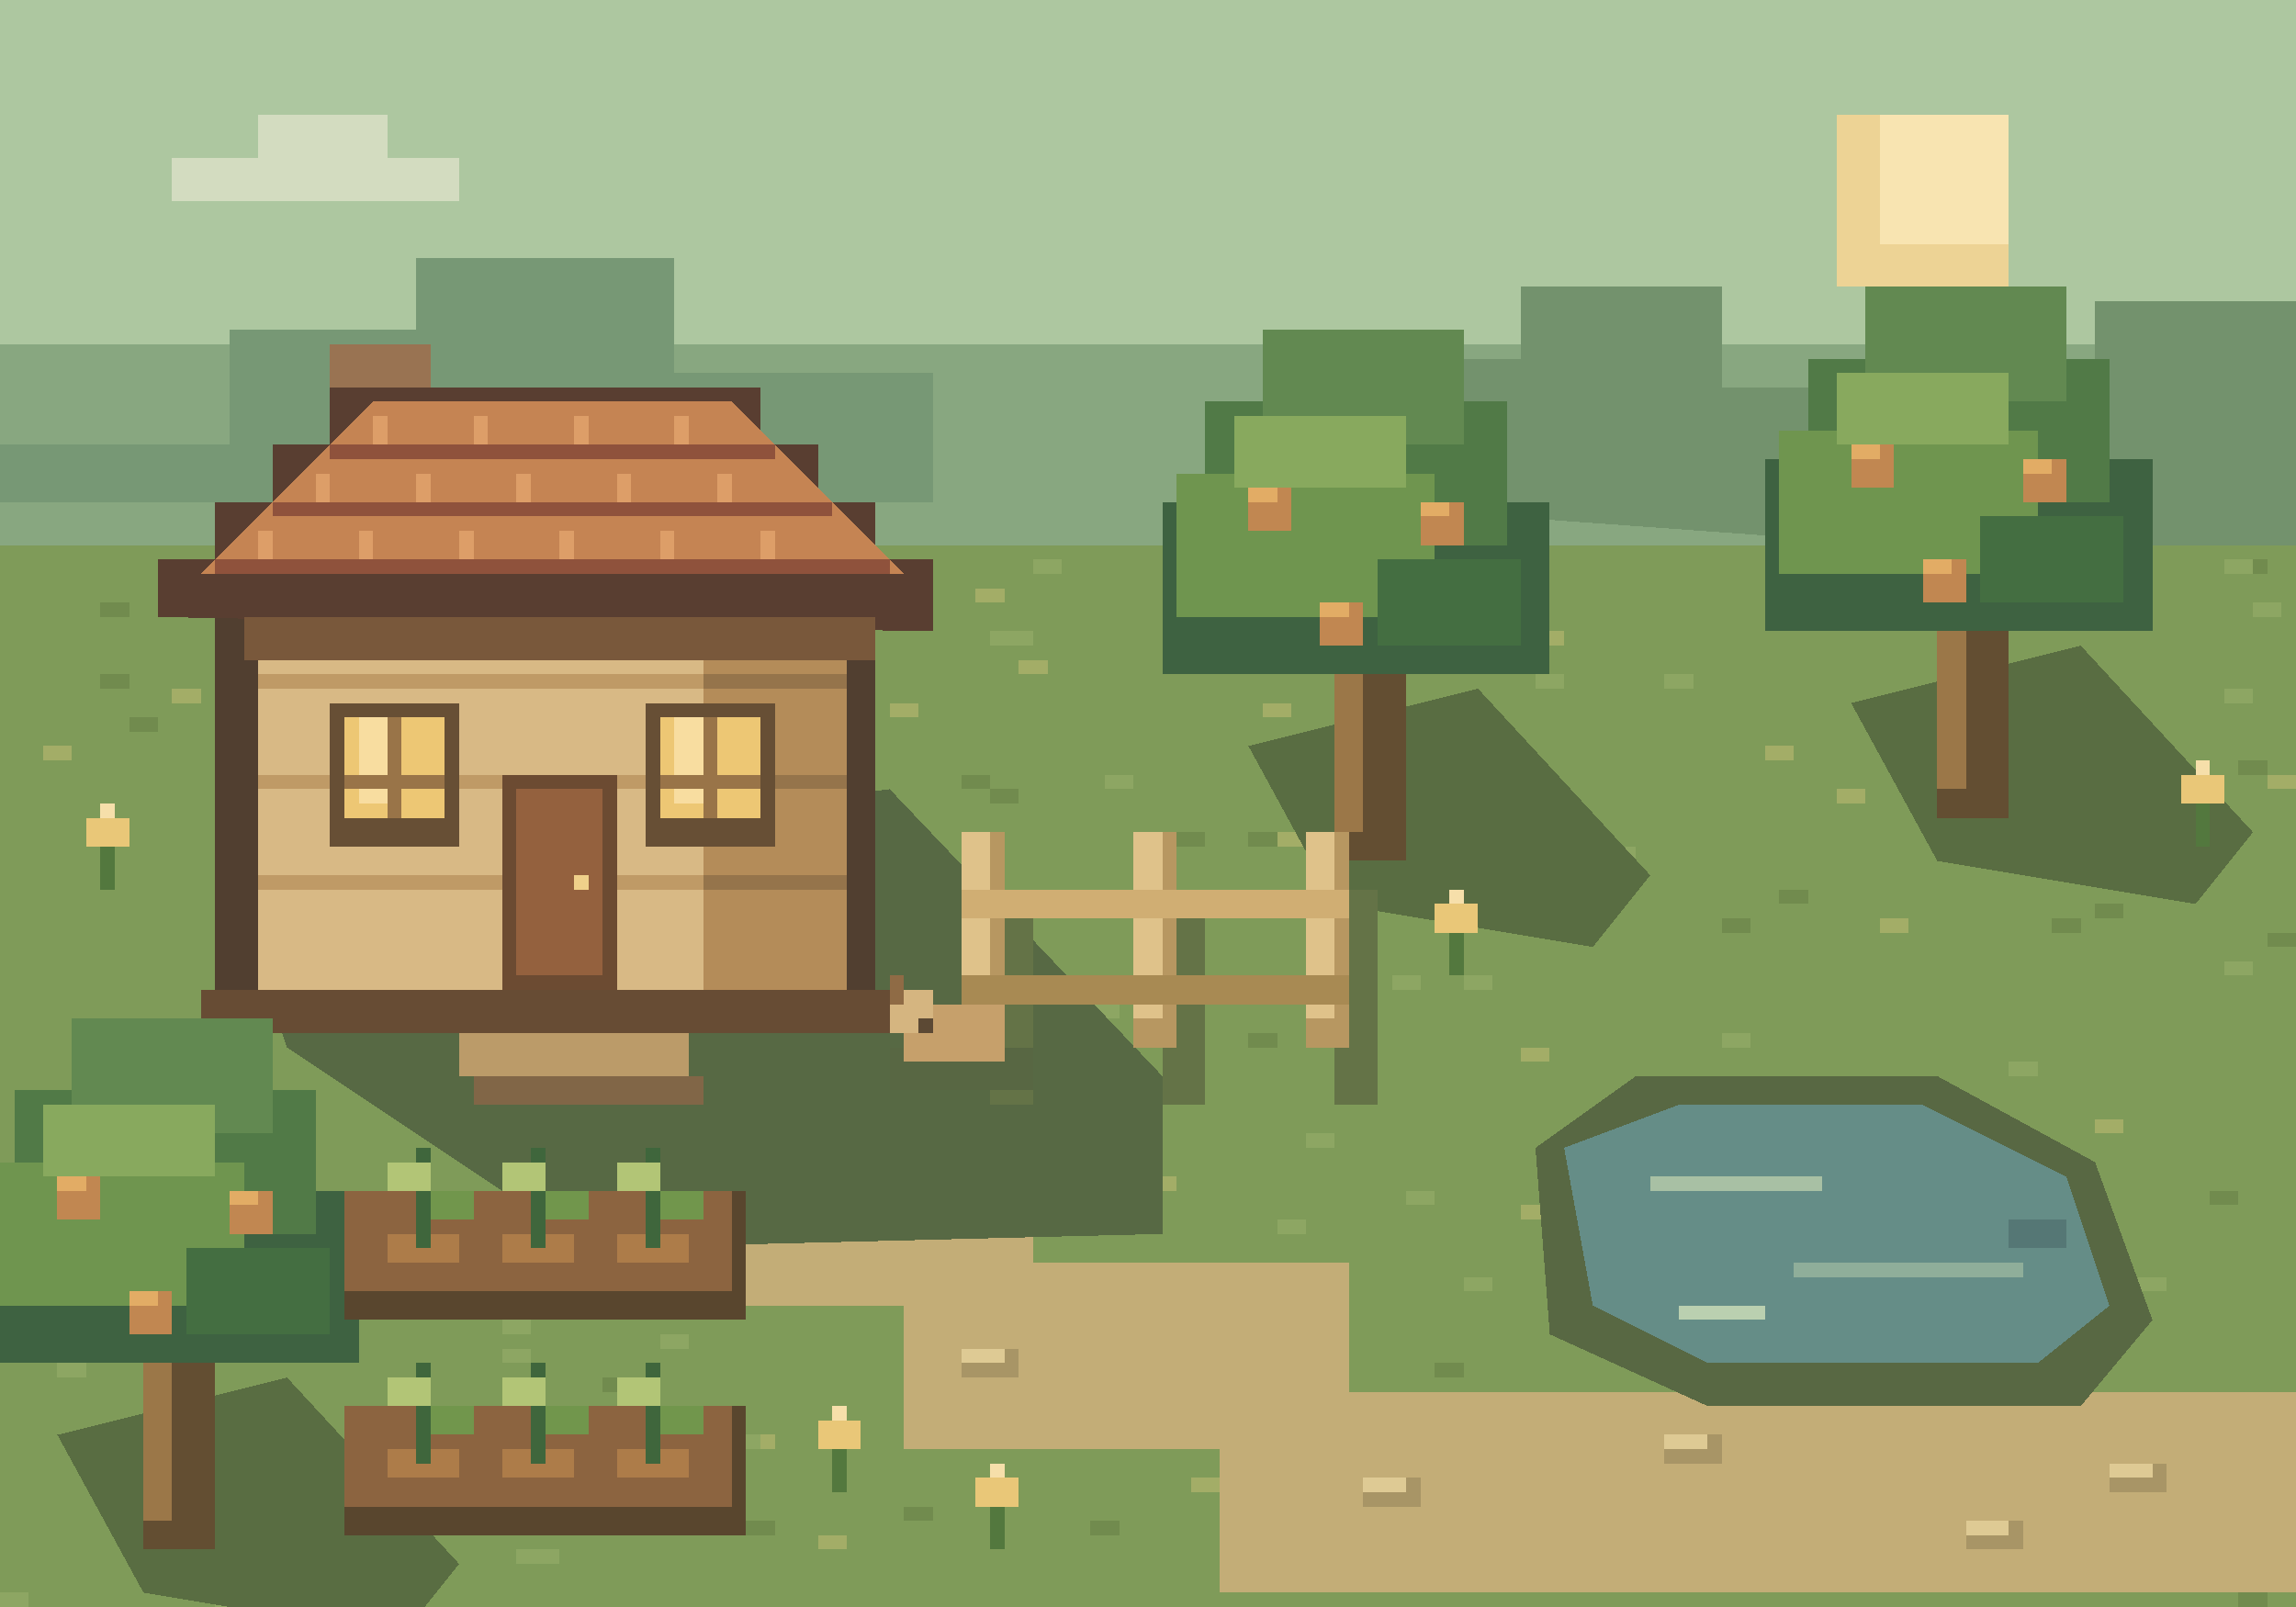
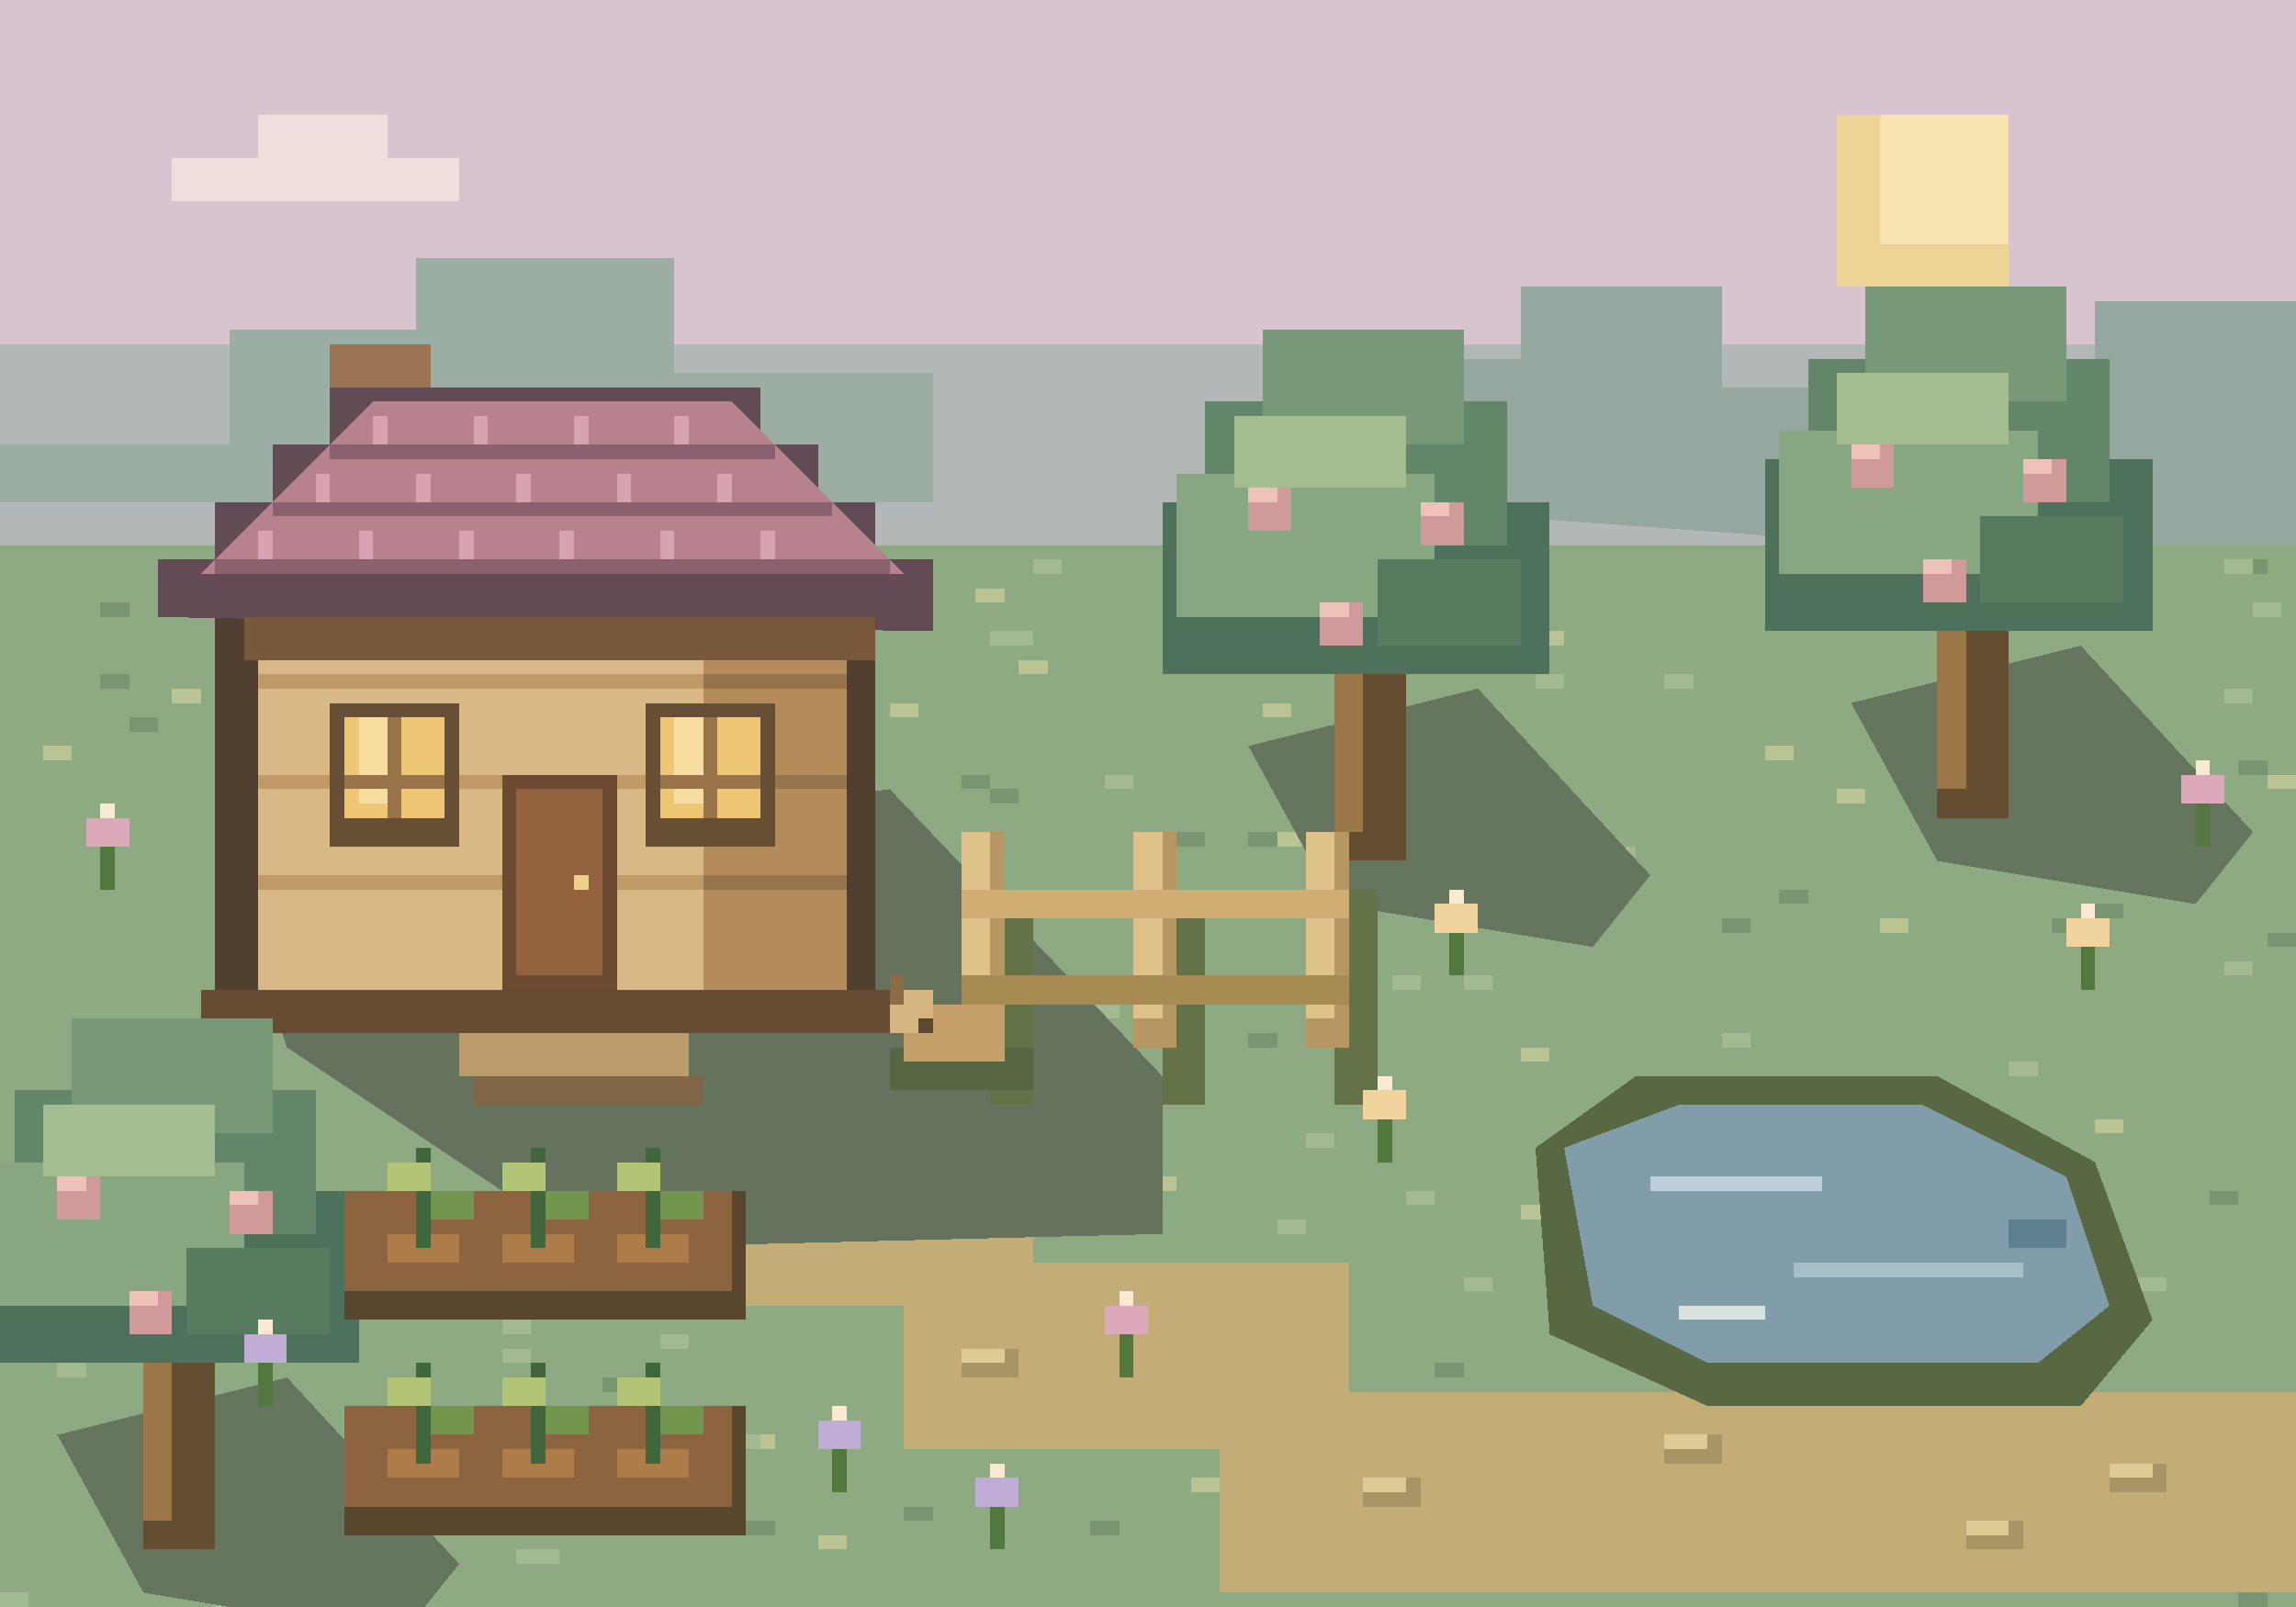
<svg xmlns="http://www.w3.org/2000/svg" width="640" height="448" viewBox="0 0 160 112" shape-rendering="crispEdges">
-   <rect x="0" y="0" width="160" height="112" fill="#adc7a0" />
-   <rect x="0" y="24" width="160" height="16" fill="#88a780" />
-   <polygon points="0,31 16,31 16,23 29,23 29,18 47,18 47,26 65,26 65,35 0,35" fill="#779875" />
-   <polygon points="91,35 91,25 106,25 106,20 120,20 120,27 146,27 146,21 160,21 160,40" fill="#73926d" />
+   <rect x="0" y="0" width="160" height="112" fill="#d7c4cf" />
+   <rect x="0" y="24" width="160" height="16" fill="#b1b8b7" />
+   <polygon points="0,31 16,31 16,23 29,23 29,18 47,18 47,26 65,26 65,35 0,35" fill="#9caea4" />
+   <polygon points="91,35 91,25 106,25 106,20 120,20 120,27 146,27 146,21 160,21 160,40" fill="#96a79f" />
  <rect x="128" y="8" width="12" height="12" fill="#edd395" />
  <rect x="131" y="8" width="9" height="9" fill="#f8e4b1" />
-   <rect x="12" y="11" width="20" height="3" fill="#d3dcc0" />
-   <rect x="18" y="8" width="9" height="3" fill="#d3dcc0" />
-   <rect x="0" y="38" width="160" height="74" fill="#7f9b59" />
-   <rect x="82" y="58" width="2" height="1" fill="#718b4e" />
-   <rect x="12" y="48" width="2" height="1" fill="#a3ad67" />
-   <rect x="24" y="85" width="2" height="1" fill="#a3ad67" />
-   <rect x="14" y="103" width="2" height="1" fill="#8da663" />
-   <rect x="9" y="50" width="2" height="1" fill="#718b4e" />
-   <rect x="107" y="47" width="2" height="1" fill="#8da663" />
-   <rect x="23" y="109" width="2" height="1" fill="#718b4e" />
-   <rect x="15" y="111" width="2" height="1" fill="#8da663" />
-   <rect x="57" y="46" width="2" height="1" fill="#a3ad67" />
-   <rect x="149" y="89" width="2" height="1" fill="#8da663" />
-   <rect x="56" y="44" width="2" height="1" fill="#a3ad67" />
-   <rect x="34" y="76" width="2" height="1" fill="#718b4e" />
-   <rect x="36" y="108" width="2" height="1" fill="#8da663" />
-   <rect x="146" y="78" width="2" height="1" fill="#a3ad67" />
-   <rect x="46" y="52" width="2" height="1" fill="#a3ad67" />
-   <rect x="146" y="63" width="2" height="1" fill="#718b4e" />
-   <rect x="24" y="109" width="2" height="1" fill="#a3ad67" />
-   <rect x="16" y="111" width="2" height="1" fill="#8da663" />
-   <rect x="158" y="65" width="2" height="1" fill="#718b4e" />
-   <rect x="136" y="93" width="2" height="1" fill="#718b4e" />
-   <rect x="119" y="97" width="2" height="1" fill="#718b4e" />
-   <rect x="76" y="70" width="2" height="1" fill="#8da663" />
-   <rect x="62" y="49" width="2" height="1" fill="#a3ad67" />
-   <rect x="76" y="106" width="2" height="1" fill="#718b4e" />
-   <rect x="87" y="96" width="2" height="1" fill="#718b4e" />
-   <rect x="155" y="48" width="2" height="1" fill="#8da663" />
-   <rect x="131" y="92" width="2" height="1" fill="#8da663" />
-   <rect x="87" y="58" width="2" height="1" fill="#718b4e" />
-   <rect x="107" y="44" width="2" height="1" fill="#a3ad67" />
-   <rect x="19" y="110" width="2" height="1" fill="#a3ad67" />
-   <rect x="80" y="82" width="2" height="1" fill="#a3ad67" />
-   <rect x="89" y="102" width="2" height="1" fill="#a3ad67" />
-   <rect x="116" y="47" width="2" height="1" fill="#8da663" />
-   <rect x="69" y="99" width="2" height="1" fill="#a3ad67" />
-   <rect x="16" y="46" width="2" height="1" fill="#a3ad67" />
-   <rect x="79" y="96" width="2" height="1" fill="#718b4e" />
-   <rect x="98" y="83" width="2" height="1" fill="#8da663" />
-   <rect x="118" y="84" width="2" height="1" fill="#8da663" />
-   <rect x="156" y="53" width="2" height="1" fill="#718b4e" />
-   <rect x="15" y="66" width="2" height="1" fill="#718b4e" />
-   <rect x="33" y="70" width="2" height="1" fill="#718b4e" />
-   <rect x="100" y="102" width="2" height="1" fill="#8da663" />
-   <rect x="42" y="96" width="2" height="1" fill="#718b4e" />
-   <rect x="140" y="74" width="2" height="1" fill="#8da663" />
-   <rect x="110" y="109" width="2" height="1" fill="#718b4e" />
-   <rect x="106" y="84" width="2" height="1" fill="#a3ad67" />
-   <rect x="97" y="68" width="2" height="1" fill="#8da663" />
-   <rect x="21" y="61" width="2" height="1" fill="#8da663" />
-   <rect x="59" y="68" width="2" height="1" fill="#8da663" />
-   <rect x="124" y="62" width="2" height="1" fill="#718b4e" />
-   <rect x="72" y="39" width="2" height="1" fill="#8da663" />
-   <rect x="107" y="107" width="2" height="1" fill="#718b4e" />
-   <rect x="156" y="111" width="2" height="1" fill="#718b4e" />
-   <rect x="32" y="104" width="2" height="1" fill="#a3ad67" />
-   <rect x="13" y="97" width="2" height="1" fill="#a3ad67" />
-   <rect x="143" y="89" width="2" height="1" fill="#718b4e" />
-   <rect x="102" y="89" width="2" height="1" fill="#8da663" />
-   <rect x="123" y="90" width="2" height="1" fill="#8da663" />
-   <rect x="48" y="47" width="2" height="1" fill="#8da663" />
-   <rect x="112" y="59" width="2" height="1" fill="#8da663" />
-   <rect x="87" y="45" width="2" height="1" fill="#8da663" />
-   <rect x="0" y="111" width="2" height="1" fill="#8da663" />
-   <rect x="137" y="51" width="2" height="1" fill="#718b4e" />
-   <rect x="157" y="42" width="2" height="1" fill="#8da663" />
-   <rect x="53" y="87" width="2" height="1" fill="#8da663" />
-   <rect x="64" y="83" width="2" height="1" fill="#a3ad67" />
-   <rect x="93" y="99" width="2" height="1" fill="#8da663" />
-   <rect x="29" y="101" width="2" height="1" fill="#718b4e" />
-   <rect x="122" y="100" width="2" height="1" fill="#718b4e" />
-   <rect x="21" y="57" width="2" height="1" fill="#8da663" />
-   <rect x="87" y="72" width="2" height="1" fill="#718b4e" />
-   <rect x="41" y="105" width="2" height="1" fill="#8da663" />
-   <rect x="52" y="106" width="2" height="1" fill="#718b4e" />
-   <rect x="37" y="108" width="2" height="1" fill="#8da663" />
-   <rect x="135" y="77" width="2" height="1" fill="#a3ad67" />
-   <rect x="23" y="72" width="2" height="1" fill="#a3ad67" />
-   <rect x="93" y="60" width="2" height="1" fill="#718b4e" />
-   <rect x="57" y="107" width="2" height="1" fill="#a3ad67" />
-   <rect x="128" y="81" width="2" height="1" fill="#a3ad67" />
-   <rect x="57" y="63" width="2" height="1" fill="#8da663" />
-   <rect x="102" y="68" width="2" height="1" fill="#8da663" />
-   <rect x="132" y="102" width="2" height="1" fill="#718b4e" />
-   <rect x="7" y="42" width="2" height="1" fill="#718b4e" />
-   <rect x="120" y="72" width="2" height="1" fill="#8da663" />
-   <rect x="154" y="83" width="2" height="1" fill="#718b4e" />
-   <rect x="89" y="85" width="2" height="1" fill="#8da663" />
-   <rect x="56" y="52" width="2" height="1" fill="#8da663" />
-   <rect x="120" y="64" width="2" height="1" fill="#718b4e" />
-   <rect x="52" y="100" width="2" height="1" fill="#a3ad67" />
-   <rect x="156" y="39" width="2" height="1" fill="#718b4e" />
-   <rect x="88" y="49" width="2" height="1" fill="#a3ad67" />
-   <rect x="30" y="88" width="2" height="1" fill="#a3ad67" />
-   <rect x="51" y="100" width="2" height="1" fill="#8da663" />
-   <rect x="111" y="81" width="2" height="1" fill="#8da663" />
-   <rect x="101" y="98" width="2" height="1" fill="#718b4e" />
-   <rect x="21" y="59" width="2" height="1" fill="#8da663" />
-   <rect x="32" y="42" width="2" height="1" fill="#8da663" />
-   <rect x="151" y="98" width="2" height="1" fill="#a3ad67" />
-   <rect x="37" y="99" width="2" height="1" fill="#a3ad67" />
-   <rect x="89" y="58" width="2" height="1" fill="#a3ad67" />
-   <rect x="140" y="55" width="2" height="1" fill="#8da663" />
-   <rect x="3" y="52" width="2" height="1" fill="#a3ad67" />
-   <rect x="35" y="94" width="2" height="1" fill="#8da663" />
-   <rect x="54" y="42" width="2" height="1" fill="#718b4e" />
-   <rect x="54" y="76" width="2" height="1" fill="#a3ad67" />
-   <rect x="61" y="80" width="2" height="1" fill="#718b4e" />
-   <rect x="139" y="92" width="2" height="1" fill="#8da663" />
-   <rect x="15" y="84" width="2" height="1" fill="#718b4e" />
-   <rect x="149" y="105" width="2" height="1" fill="#718b4e" />
-   <rect x="128" y="55" width="2" height="1" fill="#a3ad67" />
-   <rect x="38" y="106" width="2" height="1" fill="#a3ad67" />
-   <rect x="4" y="95" width="2" height="1" fill="#8da663" />
-   <rect x="155" y="39" width="2" height="1" fill="#8da663" />
-   <rect x="44" y="57" width="2" height="1" fill="#718b4e" />
-   <rect x="158" y="54" width="2" height="1" fill="#a3ad67" />
-   <rect x="15" y="80" width="2" height="1" fill="#a3ad67" />
-   <rect x="132" y="106" width="2" height="1" fill="#a3ad67" />
-   <rect x="123" y="52" width="2" height="1" fill="#a3ad67" />
-   <rect x="14" y="70" width="2" height="1" fill="#8da663" />
-   <rect x="70" y="44" width="2" height="1" fill="#8da663" />
-   <rect x="129" y="96" width="2" height="1" fill="#a3ad67" />
-   <rect x="7" y="47" width="2" height="1" fill="#718b4e" />
-   <rect x="83" y="103" width="2" height="1" fill="#a3ad67" />
-   <rect x="131" y="64" width="2" height="1" fill="#a3ad67" />
-   <rect x="70" y="96" width="2" height="1" fill="#a3ad67" />
-   <rect x="136" y="100" width="2" height="1" fill="#a3ad67" />
-   <rect x="63" y="105" width="2" height="1" fill="#718b4e" />
-   <rect x="143" y="64" width="2" height="1" fill="#718b4e" />
-   <rect x="35" y="92" width="2" height="1" fill="#8da663" />
-   <rect x="100" y="95" width="2" height="1" fill="#718b4e" />
-   <rect x="18" y="69" width="2" height="1" fill="#718b4e" />
-   <rect x="18" y="66" width="2" height="1" fill="#a3ad67" />
-   <rect x="77" y="54" width="2" height="1" fill="#8da663" />
-   <rect x="93" y="57" width="2" height="1" fill="#718b4e" />
-   <rect x="35" y="98" width="2" height="1" fill="#8da663" />
-   <rect x="24" y="89" width="2" height="1" fill="#718b4e" />
-   <rect x="41" y="67" width="2" height="1" fill="#8da663" />
-   <rect x="110" y="104" width="2" height="1" fill="#718b4e" />
-   <rect x="86" y="92" width="2" height="1" fill="#8da663" />
-   <rect x="91" y="79" width="2" height="1" fill="#8da663" />
-   <rect x="93" y="41" width="2" height="1" fill="#718b4e" />
-   <rect x="141" y="97" width="2" height="1" fill="#718b4e" />
-   <rect x="4" y="88" width="2" height="1" fill="#718b4e" />
-   <rect x="132" y="76" width="2" height="1" fill="#a3ad67" />
-   <rect x="16" y="53" width="2" height="1" fill="#8da663" />
-   <rect x="26" y="49" width="2" height="1" fill="#718b4e" />
-   <rect x="69" y="44" width="2" height="1" fill="#8da663" />
-   <rect x="69" y="55" width="2" height="1" fill="#718b4e" />
-   <rect x="66" y="90" width="2" height="1" fill="#8da663" />
-   <rect x="137" y="104" width="2" height="1" fill="#a3ad67" />
-   <rect x="126" y="80" width="2" height="1" fill="#8da663" />
-   <rect x="71" y="46" width="2" height="1" fill="#a3ad67" />
-   <rect x="46" y="93" width="2" height="1" fill="#8da663" />
-   <rect x="68" y="41" width="2" height="1" fill="#a3ad67" />
-   <rect x="22" y="72" width="2" height="1" fill="#8da663" />
-   <rect x="155" y="67" width="2" height="1" fill="#8da663" />
-   <rect x="67" y="54" width="2" height="1" fill="#718b4e" />
-   <rect x="2" y="82" width="2" height="1" fill="#a3ad67" />
-   <rect x="106" y="73" width="2" height="1" fill="#a3ad67" />
-   <rect x="33" y="44" width="2" height="1" fill="#a3ad67" />
+   <rect x="12" y="11" width="20" height="3" fill="#f0dedc" />
+   <rect x="18" y="8" width="9" height="3" fill="#f0dedc" />
+   <rect x="0" y="38" width="160" height="74" fill="#8eaa83" />
+   <rect x="82" y="58" width="2" height="1" fill="#7a9572" />
+   <rect x="12" y="48" width="2" height="1" fill="#bac392" />
+   <rect x="24" y="85" width="2" height="1" fill="#bac392" />
+   <rect x="14" y="103" width="2" height="1" fill="#a3b991" />
+   <rect x="9" y="50" width="2" height="1" fill="#7a9572" />
+   <rect x="107" y="47" width="2" height="1" fill="#a3b991" />
+   <rect x="23" y="109" width="2" height="1" fill="#7a9572" />
+   <rect x="15" y="111" width="2" height="1" fill="#a3b991" />
+   <rect x="57" y="46" width="2" height="1" fill="#bac392" />
+   <rect x="149" y="89" width="2" height="1" fill="#a3b991" />
+   <rect x="56" y="44" width="2" height="1" fill="#bac392" />
+   <rect x="34" y="76" width="2" height="1" fill="#7a9572" />
+   <rect x="36" y="108" width="2" height="1" fill="#a3b991" />
+   <rect x="146" y="78" width="2" height="1" fill="#bac392" />
+   <rect x="46" y="52" width="2" height="1" fill="#bac392" />
+   <rect x="146" y="63" width="2" height="1" fill="#7a9572" />
+   <rect x="24" y="109" width="2" height="1" fill="#bac392" />
+   <rect x="16" y="111" width="2" height="1" fill="#a3b991" />
+   <rect x="158" y="65" width="2" height="1" fill="#7a9572" />
+   <rect x="136" y="93" width="2" height="1" fill="#7a9572" />
+   <rect x="119" y="97" width="2" height="1" fill="#7a9572" />
+   <rect x="76" y="70" width="2" height="1" fill="#a3b991" />
+   <rect x="62" y="49" width="2" height="1" fill="#bac392" />
+   <rect x="76" y="106" width="2" height="1" fill="#7a9572" />
+   <rect x="87" y="96" width="2" height="1" fill="#7a9572" />
+   <rect x="155" y="48" width="2" height="1" fill="#a3b991" />
+   <rect x="131" y="92" width="2" height="1" fill="#a3b991" />
+   <rect x="87" y="58" width="2" height="1" fill="#7a9572" />
+   <rect x="107" y="44" width="2" height="1" fill="#bac392" />
+   <rect x="19" y="110" width="2" height="1" fill="#bac392" />
+   <rect x="80" y="82" width="2" height="1" fill="#bac392" />
+   <rect x="89" y="102" width="2" height="1" fill="#bac392" />
+   <rect x="116" y="47" width="2" height="1" fill="#a3b991" />
+   <rect x="69" y="99" width="2" height="1" fill="#bac392" />
+   <rect x="16" y="46" width="2" height="1" fill="#bac392" />
+   <rect x="79" y="96" width="2" height="1" fill="#7a9572" />
+   <rect x="98" y="83" width="2" height="1" fill="#a3b991" />
+   <rect x="118" y="84" width="2" height="1" fill="#a3b991" />
+   <rect x="156" y="53" width="2" height="1" fill="#7a9572" />
+   <rect x="15" y="66" width="2" height="1" fill="#7a9572" />
+   <rect x="33" y="70" width="2" height="1" fill="#7a9572" />
+   <rect x="100" y="102" width="2" height="1" fill="#a3b991" />
+   <rect x="42" y="96" width="2" height="1" fill="#7a9572" />
+   <rect x="140" y="74" width="2" height="1" fill="#a3b991" />
+   <rect x="110" y="109" width="2" height="1" fill="#7a9572" />
+   <rect x="106" y="84" width="2" height="1" fill="#bac392" />
+   <rect x="97" y="68" width="2" height="1" fill="#a3b991" />
+   <rect x="21" y="61" width="2" height="1" fill="#a3b991" />
+   <rect x="59" y="68" width="2" height="1" fill="#a3b991" />
+   <rect x="124" y="62" width="2" height="1" fill="#7a9572" />
+   <rect x="72" y="39" width="2" height="1" fill="#a3b991" />
+   <rect x="107" y="107" width="2" height="1" fill="#7a9572" />
+   <rect x="156" y="111" width="2" height="1" fill="#7a9572" />
+   <rect x="32" y="104" width="2" height="1" fill="#bac392" />
+   <rect x="13" y="97" width="2" height="1" fill="#bac392" />
+   <rect x="143" y="89" width="2" height="1" fill="#7a9572" />
+   <rect x="102" y="89" width="2" height="1" fill="#a3b991" />
+   <rect x="123" y="90" width="2" height="1" fill="#a3b991" />
+   <rect x="48" y="47" width="2" height="1" fill="#a3b991" />
+   <rect x="112" y="59" width="2" height="1" fill="#a3b991" />
+   <rect x="87" y="45" width="2" height="1" fill="#a3b991" />
+   <rect x="0" y="111" width="2" height="1" fill="#a3b991" />
+   <rect x="137" y="51" width="2" height="1" fill="#7a9572" />
+   <rect x="157" y="42" width="2" height="1" fill="#a3b991" />
+   <rect x="53" y="87" width="2" height="1" fill="#a3b991" />
+   <rect x="64" y="83" width="2" height="1" fill="#bac392" />
+   <rect x="93" y="99" width="2" height="1" fill="#a3b991" />
+   <rect x="29" y="101" width="2" height="1" fill="#7a9572" />
+   <rect x="122" y="100" width="2" height="1" fill="#7a9572" />
+   <rect x="21" y="57" width="2" height="1" fill="#a3b991" />
+   <rect x="87" y="72" width="2" height="1" fill="#7a9572" />
+   <rect x="41" y="105" width="2" height="1" fill="#a3b991" />
+   <rect x="52" y="106" width="2" height="1" fill="#7a9572" />
+   <rect x="37" y="108" width="2" height="1" fill="#a3b991" />
+   <rect x="135" y="77" width="2" height="1" fill="#bac392" />
+   <rect x="23" y="72" width="2" height="1" fill="#bac392" />
+   <rect x="93" y="60" width="2" height="1" fill="#7a9572" />
+   <rect x="57" y="107" width="2" height="1" fill="#bac392" />
+   <rect x="128" y="81" width="2" height="1" fill="#bac392" />
+   <rect x="57" y="63" width="2" height="1" fill="#a3b991" />
+   <rect x="102" y="68" width="2" height="1" fill="#a3b991" />
+   <rect x="132" y="102" width="2" height="1" fill="#7a9572" />
+   <rect x="7" y="42" width="2" height="1" fill="#7a9572" />
+   <rect x="120" y="72" width="2" height="1" fill="#a3b991" />
+   <rect x="154" y="83" width="2" height="1" fill="#7a9572" />
+   <rect x="89" y="85" width="2" height="1" fill="#a3b991" />
+   <rect x="56" y="52" width="2" height="1" fill="#a3b991" />
+   <rect x="120" y="64" width="2" height="1" fill="#7a9572" />
+   <rect x="52" y="100" width="2" height="1" fill="#bac392" />
+   <rect x="156" y="39" width="2" height="1" fill="#7a9572" />
+   <rect x="88" y="49" width="2" height="1" fill="#bac392" />
+   <rect x="30" y="88" width="2" height="1" fill="#bac392" />
+   <rect x="51" y="100" width="2" height="1" fill="#a3b991" />
+   <rect x="111" y="81" width="2" height="1" fill="#a3b991" />
+   <rect x="101" y="98" width="2" height="1" fill="#7a9572" />
+   <rect x="21" y="59" width="2" height="1" fill="#a3b991" />
+   <rect x="32" y="42" width="2" height="1" fill="#a3b991" />
+   <rect x="151" y="98" width="2" height="1" fill="#bac392" />
+   <rect x="37" y="99" width="2" height="1" fill="#bac392" />
+   <rect x="89" y="58" width="2" height="1" fill="#bac392" />
+   <rect x="140" y="55" width="2" height="1" fill="#a3b991" />
+   <rect x="3" y="52" width="2" height="1" fill="#bac392" />
+   <rect x="35" y="94" width="2" height="1" fill="#a3b991" />
+   <rect x="54" y="42" width="2" height="1" fill="#7a9572" />
+   <rect x="54" y="76" width="2" height="1" fill="#bac392" />
+   <rect x="61" y="80" width="2" height="1" fill="#7a9572" />
+   <rect x="139" y="92" width="2" height="1" fill="#a3b991" />
+   <rect x="15" y="84" width="2" height="1" fill="#7a9572" />
+   <rect x="149" y="105" width="2" height="1" fill="#7a9572" />
+   <rect x="128" y="55" width="2" height="1" fill="#bac392" />
+   <rect x="38" y="106" width="2" height="1" fill="#bac392" />
+   <rect x="4" y="95" width="2" height="1" fill="#a3b991" />
+   <rect x="155" y="39" width="2" height="1" fill="#a3b991" />
+   <rect x="44" y="57" width="2" height="1" fill="#7a9572" />
+   <rect x="158" y="54" width="2" height="1" fill="#bac392" />
+   <rect x="15" y="80" width="2" height="1" fill="#bac392" />
+   <rect x="132" y="106" width="2" height="1" fill="#bac392" />
+   <rect x="123" y="52" width="2" height="1" fill="#bac392" />
+   <rect x="14" y="70" width="2" height="1" fill="#a3b991" />
+   <rect x="70" y="44" width="2" height="1" fill="#a3b991" />
+   <rect x="129" y="96" width="2" height="1" fill="#bac392" />
+   <rect x="7" y="47" width="2" height="1" fill="#7a9572" />
+   <rect x="83" y="103" width="2" height="1" fill="#bac392" />
+   <rect x="131" y="64" width="2" height="1" fill="#bac392" />
+   <rect x="70" y="96" width="2" height="1" fill="#bac392" />
+   <rect x="136" y="100" width="2" height="1" fill="#bac392" />
+   <rect x="63" y="105" width="2" height="1" fill="#7a9572" />
+   <rect x="143" y="64" width="2" height="1" fill="#7a9572" />
+   <rect x="35" y="92" width="2" height="1" fill="#a3b991" />
+   <rect x="100" y="95" width="2" height="1" fill="#7a9572" />
+   <rect x="18" y="69" width="2" height="1" fill="#7a9572" />
+   <rect x="18" y="66" width="2" height="1" fill="#bac392" />
+   <rect x="77" y="54" width="2" height="1" fill="#a3b991" />
+   <rect x="93" y="57" width="2" height="1" fill="#7a9572" />
+   <rect x="35" y="98" width="2" height="1" fill="#a3b991" />
+   <rect x="24" y="89" width="2" height="1" fill="#7a9572" />
+   <rect x="41" y="67" width="2" height="1" fill="#a3b991" />
+   <rect x="110" y="104" width="2" height="1" fill="#7a9572" />
+   <rect x="86" y="92" width="2" height="1" fill="#a3b991" />
+   <rect x="91" y="79" width="2" height="1" fill="#a3b991" />
+   <rect x="93" y="41" width="2" height="1" fill="#7a9572" />
+   <rect x="141" y="97" width="2" height="1" fill="#7a9572" />
+   <rect x="4" y="88" width="2" height="1" fill="#7a9572" />
+   <rect x="132" y="76" width="2" height="1" fill="#bac392" />
+   <rect x="16" y="53" width="2" height="1" fill="#a3b991" />
+   <rect x="26" y="49" width="2" height="1" fill="#7a9572" />
+   <rect x="69" y="44" width="2" height="1" fill="#a3b991" />
+   <rect x="69" y="55" width="2" height="1" fill="#7a9572" />
+   <rect x="66" y="90" width="2" height="1" fill="#a3b991" />
+   <rect x="137" y="104" width="2" height="1" fill="#bac392" />
+   <rect x="126" y="80" width="2" height="1" fill="#a3b991" />
+   <rect x="71" y="46" width="2" height="1" fill="#bac392" />
+   <rect x="46" y="93" width="2" height="1" fill="#a3b991" />
+   <rect x="68" y="41" width="2" height="1" fill="#bac392" />
+   <rect x="22" y="72" width="2" height="1" fill="#a3b991" />
+   <rect x="155" y="67" width="2" height="1" fill="#a3b991" />
+   <rect x="67" y="54" width="2" height="1" fill="#7a9572" />
+   <rect x="2" y="82" width="2" height="1" fill="#bac392" />
+   <rect x="106" y="73" width="2" height="1" fill="#bac392" />
+   <rect x="33" y="44" width="2" height="1" fill="#bac392" />
  <polygon points="46,67 58,67 58,79 72,79 72,88 94,88 94,97 160,97 160,111 85,111 85,101 63,101 63,91 46,91" fill="#c3ad77" />
  <rect x="53" y="84" width="4" height="2" fill="#a89566" />
  <rect x="53" y="84" width="3" height="1" fill="#deca94" />
  <rect x="67" y="94" width="4" height="2" fill="#a89566" />
  <rect x="67" y="94" width="3" height="1" fill="#deca94" />
  <rect x="95" y="103" width="4" height="2" fill="#a89566" />
  <rect x="95" y="103" width="3" height="1" fill="#deca94" />
  <rect x="116" y="100" width="4" height="2" fill="#a89566" />
  <rect x="116" y="100" width="3" height="1" fill="#deca94" />
  <rect x="137" y="106" width="4" height="2" fill="#a89566" />
  <rect x="137" y="106" width="3" height="1" fill="#deca94" />
  <rect x="147" y="102" width="4" height="2" fill="#a89566" />
  <rect x="147" y="102" width="3" height="1" fill="#deca94" />
-   <polygon points="16,61 62,55 81,75 81,86 41,87 20,73" fill="#576944" />
+   <polygon points="16,61 62,55 81,75 81,86 41,87 20,73" fill="#65735e" />
  <rect x="15" y="42" width="46" height="29" fill="#513f30" />
  <rect x="18" y="44" width="39" height="25" fill="#d8b985" />
  <rect x="49" y="44" width="10" height="25" fill="#b48c59" />
  <rect x="18" y="47" width="31" height="1" fill="#bf9a66" />
  <rect x="49" y="47" width="10" height="1" fill="#95744b" />
  <rect x="18" y="54" width="31" height="1" fill="#bf9a66" />
  <rect x="49" y="54" width="10" height="1" fill="#95744b" />
  <rect x="18" y="61" width="31" height="1" fill="#bf9a66" />
  <rect x="49" y="61" width="10" height="1" fill="#95744b" />
  <rect x="23" y="25" width="6" height="13" fill="#674c3b" />
  <rect x="23" y="24" width="7" height="3" fill="#997352" />
-   <polygon points="11,43 11,39 15,39 15,35 19,35 19,31 23,31 23,27 53,27 53,31 57,31 57,35 61,35 61,39 65,39 65,44" fill="#593e31" />
-   <polygon points="14,40 18,36 22,32 26,28 51,28 55,32 59,36 63,40" fill="#c58453" />
-   <rect x="23" y="31" width="31" height="1" fill="#8f523c" />
-   <rect x="26" y="29" width="1" height="2" fill="#dd9e68" />
-   <rect x="33" y="29" width="1" height="2" fill="#dd9e68" />
-   <rect x="40" y="29" width="1" height="2" fill="#dd9e68" />
-   <rect x="47" y="29" width="1" height="2" fill="#dd9e68" />
-   <rect x="19" y="35" width="39" height="1" fill="#8f523c" />
-   <rect x="22" y="33" width="1" height="2" fill="#dd9e68" />
-   <rect x="29" y="33" width="1" height="2" fill="#dd9e68" />
-   <rect x="36" y="33" width="1" height="2" fill="#dd9e68" />
-   <rect x="43" y="33" width="1" height="2" fill="#dd9e68" />
-   <rect x="50" y="33" width="1" height="2" fill="#dd9e68" />
-   <rect x="15" y="39" width="47" height="1" fill="#8f523c" />
-   <rect x="18" y="37" width="1" height="2" fill="#dd9e68" />
-   <rect x="25" y="37" width="1" height="2" fill="#dd9e68" />
-   <rect x="32" y="37" width="1" height="2" fill="#dd9e68" />
-   <rect x="39" y="37" width="1" height="2" fill="#dd9e68" />
-   <rect x="46" y="37" width="1" height="2" fill="#dd9e68" />
-   <rect x="53" y="37" width="1" height="2" fill="#dd9e68" />
+   <polygon points="11,43 11,39 15,39 15,35 19,35 19,31 23,31 23,27 53,27 53,31 57,31 57,35 61,35 61,39 65,39 65,44" fill="#634b56" />
+   <polygon points="14,40 18,36 22,32 26,28 51,28 55,32 59,36 63,40" fill="#b8818e" />
+   <rect x="23" y="31" width="31" height="1" fill="#8b606f" />
+   <rect x="26" y="29" width="1" height="2" fill="#d8a3b0" />
+   <rect x="33" y="29" width="1" height="2" fill="#d8a3b0" />
+   <rect x="40" y="29" width="1" height="2" fill="#d8a3b0" />
+   <rect x="47" y="29" width="1" height="2" fill="#d8a3b0" />
+   <rect x="19" y="35" width="39" height="1" fill="#8b606f" />
+   <rect x="22" y="33" width="1" height="2" fill="#d8a3b0" />
+   <rect x="29" y="33" width="1" height="2" fill="#d8a3b0" />
+   <rect x="36" y="33" width="1" height="2" fill="#d8a3b0" />
+   <rect x="43" y="33" width="1" height="2" fill="#d8a3b0" />
+   <rect x="50" y="33" width="1" height="2" fill="#d8a3b0" />
+   <rect x="15" y="39" width="47" height="1" fill="#8b606f" />
+   <rect x="18" y="37" width="1" height="2" fill="#d8a3b0" />
+   <rect x="25" y="37" width="1" height="2" fill="#d8a3b0" />
+   <rect x="32" y="37" width="1" height="2" fill="#d8a3b0" />
+   <rect x="39" y="37" width="1" height="2" fill="#d8a3b0" />
+   <rect x="46" y="37" width="1" height="2" fill="#d8a3b0" />
+   <rect x="53" y="37" width="1" height="2" fill="#d8a3b0" />
  <rect x="17" y="43" width="44" height="3" fill="#79583b" />
  <rect x="23" y="49" width="9" height="10" fill="#674f35" />
  <rect x="24" y="50" width="7" height="7" fill="#edc774" />
  <rect x="25" y="50" width="2" height="6" fill="#f8dda0" />
  <rect x="27" y="50" width="1" height="7" fill="#997448" />
  <rect x="24" y="54" width="7" height="1" fill="#997448" />
  <rect x="45" y="49" width="9" height="10" fill="#674f35" />
  <rect x="46" y="50" width="7" height="7" fill="#edc774" />
  <rect x="47" y="50" width="2" height="6" fill="#f8dda0" />
  <rect x="49" y="50" width="1" height="7" fill="#997448" />
  <rect x="46" y="54" width="7" height="1" fill="#997448" />
  <rect x="35" y="54" width="8" height="15" fill="#6c4b32" />
  <rect x="36" y="55" width="6" height="13" fill="#94613e" />
  <rect x="40" y="61" width="1" height="1" fill="#efd08a" />
  <rect x="14" y="69" width="48" height="3" fill="#674c34" />
  <rect x="32" y="72" width="16" height="3" fill="#bb9b69" />
  <rect x="33" y="75" width="16" height="2" fill="#816647" />
  <polygon points="107,80 114,75 135,75 146,81 150,92 145,98 119,98 108,93" fill="#586843" />
-   <polygon points="109,80 117,77 134,77 144,82 147,91 142,95 119,95 111,91" fill="#658d87" />
-   <rect x="115" y="82" width="12" height="1" fill="#a8c0a4" />
-   <rect x="125" y="88" width="16" height="1" fill="#8fae9a" />
-   <rect x="117" y="91" width="6" height="1" fill="#bad0b0" />
-   <rect x="140" y="85" width="4" height="2" fill="#557775" />
-   <polygon points="87,52 103,48 115,61 111,66 93,63" fill="#596d42" />
+   <polygon points="109,80 117,77 134,77 144,82 147,91 142,95 119,95 111,91" fill="#829daa" />
+   <rect x="115" y="82" width="12" height="1" fill="#bdcfdb" />
+   <rect x="125" y="88" width="16" height="1" fill="#a6bfca" />
+   <rect x="117" y="91" width="6" height="1" fill="#d8e2dc" />
+   <rect x="140" y="85" width="4" height="2" fill="#607f91" />
+   <polygon points="87,52 103,48 115,61 111,66 93,63" fill="#65755e" />
  <rect x="93" y="42" width="5" height="18" fill="#634e32" />
  <rect x="93" y="44" width="2" height="14" fill="#9b7748" />
-   <rect x="81" y="35" width="27" height="12" fill="#3e6241" />
-   <rect x="84" y="28" width="21" height="10" fill="#517a47" />
-   <rect x="88" y="23" width="14" height="8" fill="#628951" />
-   <rect x="82" y="33" width="18" height="10" fill="#6f954f" />
-   <rect x="86" y="29" width="12" height="5" fill="#88a95e" />
-   <rect x="96" y="39" width="10" height="6" fill="#446e41" />
-   <rect x="87" y="34" width="3" height="3" fill="#c18751" />
-   <rect x="87" y="34" width="2" height="1" fill="#e2ac65" />
-   <rect x="99" y="35" width="3" height="3" fill="#c18751" />
-   <rect x="99" y="35" width="2" height="1" fill="#e2ac65" />
-   <rect x="92" y="42" width="3" height="3" fill="#c18751" />
-   <rect x="92" y="42" width="2" height="1" fill="#e2ac65" />
-   <polygon points="129,49 145,45 157,58 153,63 135,60" fill="#596d42" />
+   <rect x="81" y="35" width="27" height="12" fill="#4d715b" />
+   <rect x="84" y="28" width="21" height="10" fill="#63866a" />
+   <rect x="88" y="23" width="14" height="8" fill="#779978" />
+   <rect x="82" y="33" width="18" height="10" fill="#86a780" />
+   <rect x="86" y="29" width="12" height="5" fill="#a3bd90" />
+   <rect x="96" y="39" width="10" height="6" fill="#587b60" />
+   <rect x="87" y="34" width="3" height="3" fill="#d09a9b" />
+   <rect x="87" y="34" width="2" height="1" fill="#efc1b9" />
+   <rect x="99" y="35" width="3" height="3" fill="#d09a9b" />
+   <rect x="99" y="35" width="2" height="1" fill="#efc1b9" />
+   <rect x="92" y="42" width="3" height="3" fill="#d09a9b" />
+   <rect x="92" y="42" width="2" height="1" fill="#efc1b9" />
+   <polygon points="129,49 145,45 157,58 153,63 135,60" fill="#65755e" />
  <rect x="135" y="39" width="5" height="18" fill="#634e32" />
  <rect x="135" y="41" width="2" height="14" fill="#9b7748" />
-   <rect x="123" y="32" width="27" height="12" fill="#3e6241" />
-   <rect x="126" y="25" width="21" height="10" fill="#517a47" />
-   <rect x="130" y="20" width="14" height="8" fill="#628951" />
-   <rect x="124" y="30" width="18" height="10" fill="#6f954f" />
-   <rect x="128" y="26" width="12" height="5" fill="#88a95e" />
-   <rect x="138" y="36" width="10" height="6" fill="#446e41" />
-   <rect x="129" y="31" width="3" height="3" fill="#c18751" />
-   <rect x="129" y="31" width="2" height="1" fill="#e2ac65" />
-   <rect x="141" y="32" width="3" height="3" fill="#c18751" />
-   <rect x="141" y="32" width="2" height="1" fill="#e2ac65" />
-   <rect x="134" y="39" width="3" height="3" fill="#c18751" />
-   <rect x="134" y="39" width="2" height="1" fill="#e2ac65" />
-   <polygon points="4,100 20,96 32,109 28,114 10,111" fill="#596d42" />
+   <rect x="123" y="32" width="27" height="12" fill="#4d715b" />
+   <rect x="126" y="25" width="21" height="10" fill="#63866a" />
+   <rect x="130" y="20" width="14" height="8" fill="#779978" />
+   <rect x="124" y="30" width="18" height="10" fill="#86a780" />
+   <rect x="128" y="26" width="12" height="5" fill="#a3bd90" />
+   <rect x="138" y="36" width="10" height="6" fill="#587b60" />
+   <rect x="129" y="31" width="3" height="3" fill="#d09a9b" />
+   <rect x="129" y="31" width="2" height="1" fill="#efc1b9" />
+   <rect x="141" y="32" width="3" height="3" fill="#d09a9b" />
+   <rect x="141" y="32" width="2" height="1" fill="#efc1b9" />
+   <rect x="134" y="39" width="3" height="3" fill="#d09a9b" />
+   <rect x="134" y="39" width="2" height="1" fill="#efc1b9" />
+   <polygon points="4,100 20,96 32,109 28,114 10,111" fill="#65755e" />
  <rect x="10" y="90" width="5" height="18" fill="#634e32" />
  <rect x="10" y="92" width="2" height="14" fill="#9b7748" />
-   <rect x="-2" y="83" width="27" height="12" fill="#3e6241" />
-   <rect x="1" y="76" width="21" height="10" fill="#517a47" />
-   <rect x="5" y="71" width="14" height="8" fill="#628951" />
-   <rect x="-1" y="81" width="18" height="10" fill="#6f954f" />
-   <rect x="3" y="77" width="12" height="5" fill="#88a95e" />
-   <rect x="13" y="87" width="10" height="6" fill="#446e41" />
-   <rect x="4" y="82" width="3" height="3" fill="#c18751" />
-   <rect x="4" y="82" width="2" height="1" fill="#e2ac65" />
-   <rect x="16" y="83" width="3" height="3" fill="#c18751" />
-   <rect x="16" y="83" width="2" height="1" fill="#e2ac65" />
-   <rect x="9" y="90" width="3" height="3" fill="#c18751" />
-   <rect x="9" y="90" width="2" height="1" fill="#e2ac65" />
+   <rect x="-2" y="83" width="27" height="12" fill="#4d715b" />
+   <rect x="1" y="76" width="21" height="10" fill="#63866a" />
+   <rect x="5" y="71" width="14" height="8" fill="#779978" />
+   <rect x="-1" y="81" width="18" height="10" fill="#86a780" />
+   <rect x="3" y="77" width="12" height="5" fill="#a3bd90" />
+   <rect x="13" y="87" width="10" height="6" fill="#587b60" />
+   <rect x="4" y="82" width="3" height="3" fill="#d09a9b" />
+   <rect x="4" y="82" width="2" height="1" fill="#efc1b9" />
+   <rect x="16" y="83" width="3" height="3" fill="#d09a9b" />
+   <rect x="16" y="83" width="2" height="1" fill="#efc1b9" />
+   <rect x="9" y="90" width="3" height="3" fill="#d09a9b" />
+   <rect x="9" y="90" width="2" height="1" fill="#efc1b9" />
  <rect x="24" y="83" width="28" height="9" fill="#59462e" />
  <rect x="24" y="83" width="27" height="7" fill="#8c6440" />
  <rect x="27" y="86" width="5" height="2" fill="#ad7c49" />
  <rect x="29" y="80" width="1" height="7" fill="#3f663c" />
  <rect x="27" y="81" width="3" height="2" fill="#b2c576" />
  <rect x="30" y="83" width="3" height="2" fill="#71964c" />
  <rect x="35" y="86" width="5" height="2" fill="#ad7c49" />
  <rect x="37" y="80" width="1" height="7" fill="#3f663c" />
  <rect x="35" y="81" width="3" height="2" fill="#b2c576" />
  <rect x="38" y="83" width="3" height="2" fill="#71964c" />
  <rect x="43" y="86" width="5" height="2" fill="#ad7c49" />
  <rect x="45" y="80" width="1" height="7" fill="#3f663c" />
  <rect x="43" y="81" width="3" height="2" fill="#b2c576" />
  <rect x="46" y="83" width="3" height="2" fill="#71964c" />
  <rect x="24" y="98" width="28" height="9" fill="#59462e" />
  <rect x="24" y="98" width="27" height="7" fill="#8c6440" />
  <rect x="27" y="101" width="5" height="2" fill="#ad7c49" />
  <rect x="29" y="95" width="1" height="7" fill="#3f663c" />
  <rect x="27" y="96" width="3" height="2" fill="#b2c576" />
  <rect x="30" y="98" width="3" height="2" fill="#71964c" />
  <rect x="35" y="101" width="5" height="2" fill="#ad7c49" />
  <rect x="37" y="95" width="1" height="7" fill="#3f663c" />
  <rect x="35" y="96" width="3" height="2" fill="#b2c576" />
  <rect x="38" y="98" width="3" height="2" fill="#71964c" />
  <rect x="43" y="101" width="5" height="2" fill="#ad7c49" />
  <rect x="45" y="95" width="1" height="7" fill="#3f663c" />
  <rect x="43" y="96" width="3" height="2" fill="#b2c576" />
  <rect x="46" y="98" width="3" height="2" fill="#71964c" />
  <rect x="69" y="62" width="3" height="15" fill="#647347" />
  <rect x="67" y="58" width="3" height="15" fill="#b79761" />
  <rect x="67" y="58" width="2" height="13" fill="#dfc28a" />
  <rect x="81" y="62" width="3" height="15" fill="#647347" />
  <rect x="79" y="58" width="3" height="15" fill="#b79761" />
  <rect x="79" y="58" width="2" height="13" fill="#dfc28a" />
  <rect x="93" y="62" width="3" height="15" fill="#647347" />
  <rect x="91" y="58" width="3" height="15" fill="#b79761" />
  <rect x="91" y="58" width="2" height="13" fill="#dfc28a" />
  <rect x="67" y="62" width="27" height="2" fill="#d0ae73" />
  <rect x="67" y="68" width="27" height="2" fill="#a88a53" />
  <rect x="7" y="58" width="1" height="4" fill="#53783e" />
-   <rect x="6" y="57" width="3" height="2" fill="#e9c778" />
-   <rect x="7" y="56" width="1" height="1" fill="#f6dfaa" />
+   <rect x="6" y="57" width="3" height="2" fill="#dca9bb" />
+   <rect x="7" y="56" width="1" height="1" fill="#fae9d3" />
  <rect x="69" y="104" width="1" height="4" fill="#53783e" />
-   <rect x="68" y="103" width="3" height="2" fill="#e9c778" />
-   <rect x="69" y="102" width="1" height="1" fill="#f6dfaa" />
+   <rect x="68" y="103" width="3" height="2" fill="#c0add6" />
+   <rect x="69" y="102" width="1" height="1" fill="#fae9d3" />
  <rect x="101" y="64" width="1" height="4" fill="#53783e" />
-   <rect x="100" y="63" width="3" height="2" fill="#e9c778" />
-   <rect x="101" y="62" width="1" height="1" fill="#f6dfaa" />
+   <rect x="100" y="63" width="3" height="2" fill="#f1d49d" />
+   <rect x="101" y="62" width="1" height="1" fill="#fae9d3" />
  <rect x="153" y="55" width="1" height="4" fill="#53783e" />
-   <rect x="152" y="54" width="3" height="2" fill="#e9c778" />
-   <rect x="153" y="53" width="1" height="1" fill="#f6dfaa" />
+   <rect x="152" y="54" width="3" height="2" fill="#dca9bb" />
+   <rect x="153" y="53" width="1" height="1" fill="#fae9d3" />
  <rect x="58" y="100" width="1" height="4" fill="#53783e" />
-   <rect x="57" y="99" width="3" height="2" fill="#e9c778" />
-   <rect x="58" y="98" width="1" height="1" fill="#f6dfaa" />
+   <rect x="57" y="99" width="3" height="2" fill="#c0add6" />
+   <rect x="58" y="98" width="1" height="1" fill="#fae9d3" />
+   <rect x="96" y="77" width="1" height="4" fill="#53783e" />
+   <rect x="95" y="76" width="3" height="2" fill="#f1d49d" />
+   <rect x="96" y="75" width="1" height="1" fill="#fae9d3" />
+   <rect x="78" y="92" width="1" height="4" fill="#53783e" />
+   <rect x="77" y="91" width="3" height="2" fill="#dca9bb" />
+   <rect x="78" y="90" width="1" height="1" fill="#fae9d3" />
+   <rect x="18" y="94" width="1" height="4" fill="#53783e" />
+   <rect x="17" y="93" width="3" height="2" fill="#c0add6" />
+   <rect x="18" y="92" width="1" height="1" fill="#fae9d3" />
+   <rect x="145" y="65" width="1" height="4" fill="#53783e" />
+   <rect x="144" y="64" width="3" height="2" fill="#f1d49d" />
+   <rect x="145" y="63" width="1" height="1" fill="#fae9d3" />
  <rect x="62" y="73" width="10" height="3" fill="#586743" />
  <rect x="63" y="70" width="7" height="4" fill="#c6a06b" />
  <rect x="62" y="69" width="3" height="3" fill="#d5b580" />
  <rect x="62" y="68" width="1" height="2" fill="#8f6b45" />
  <rect x="64" y="71" width="1" height="1" fill="#5c4934" />
</svg>
